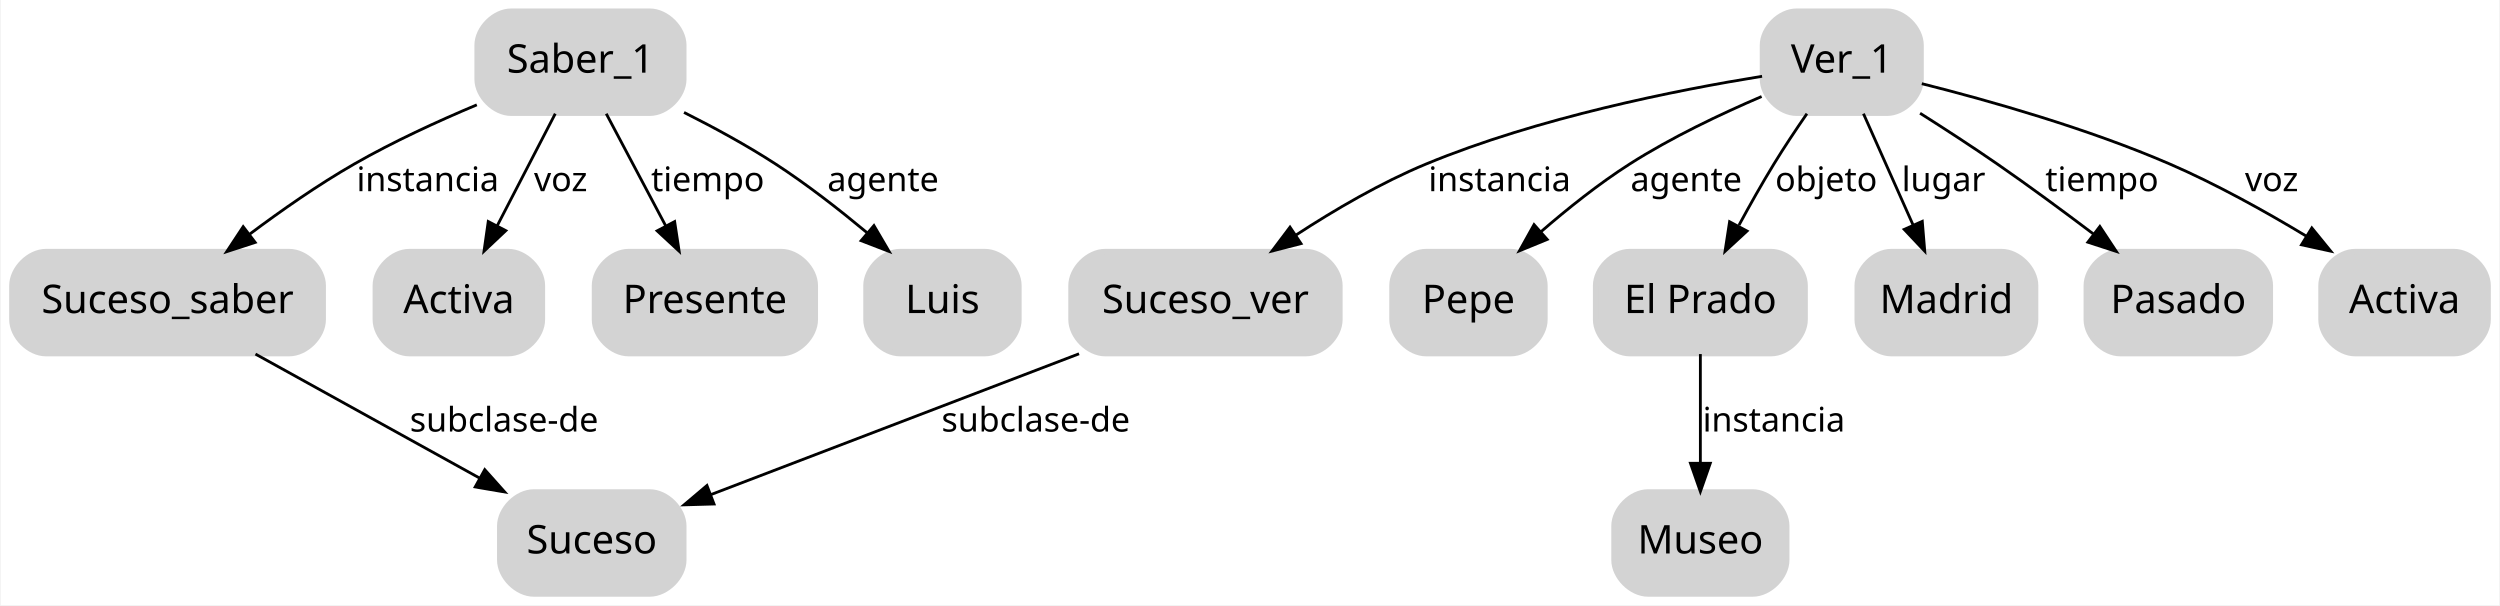
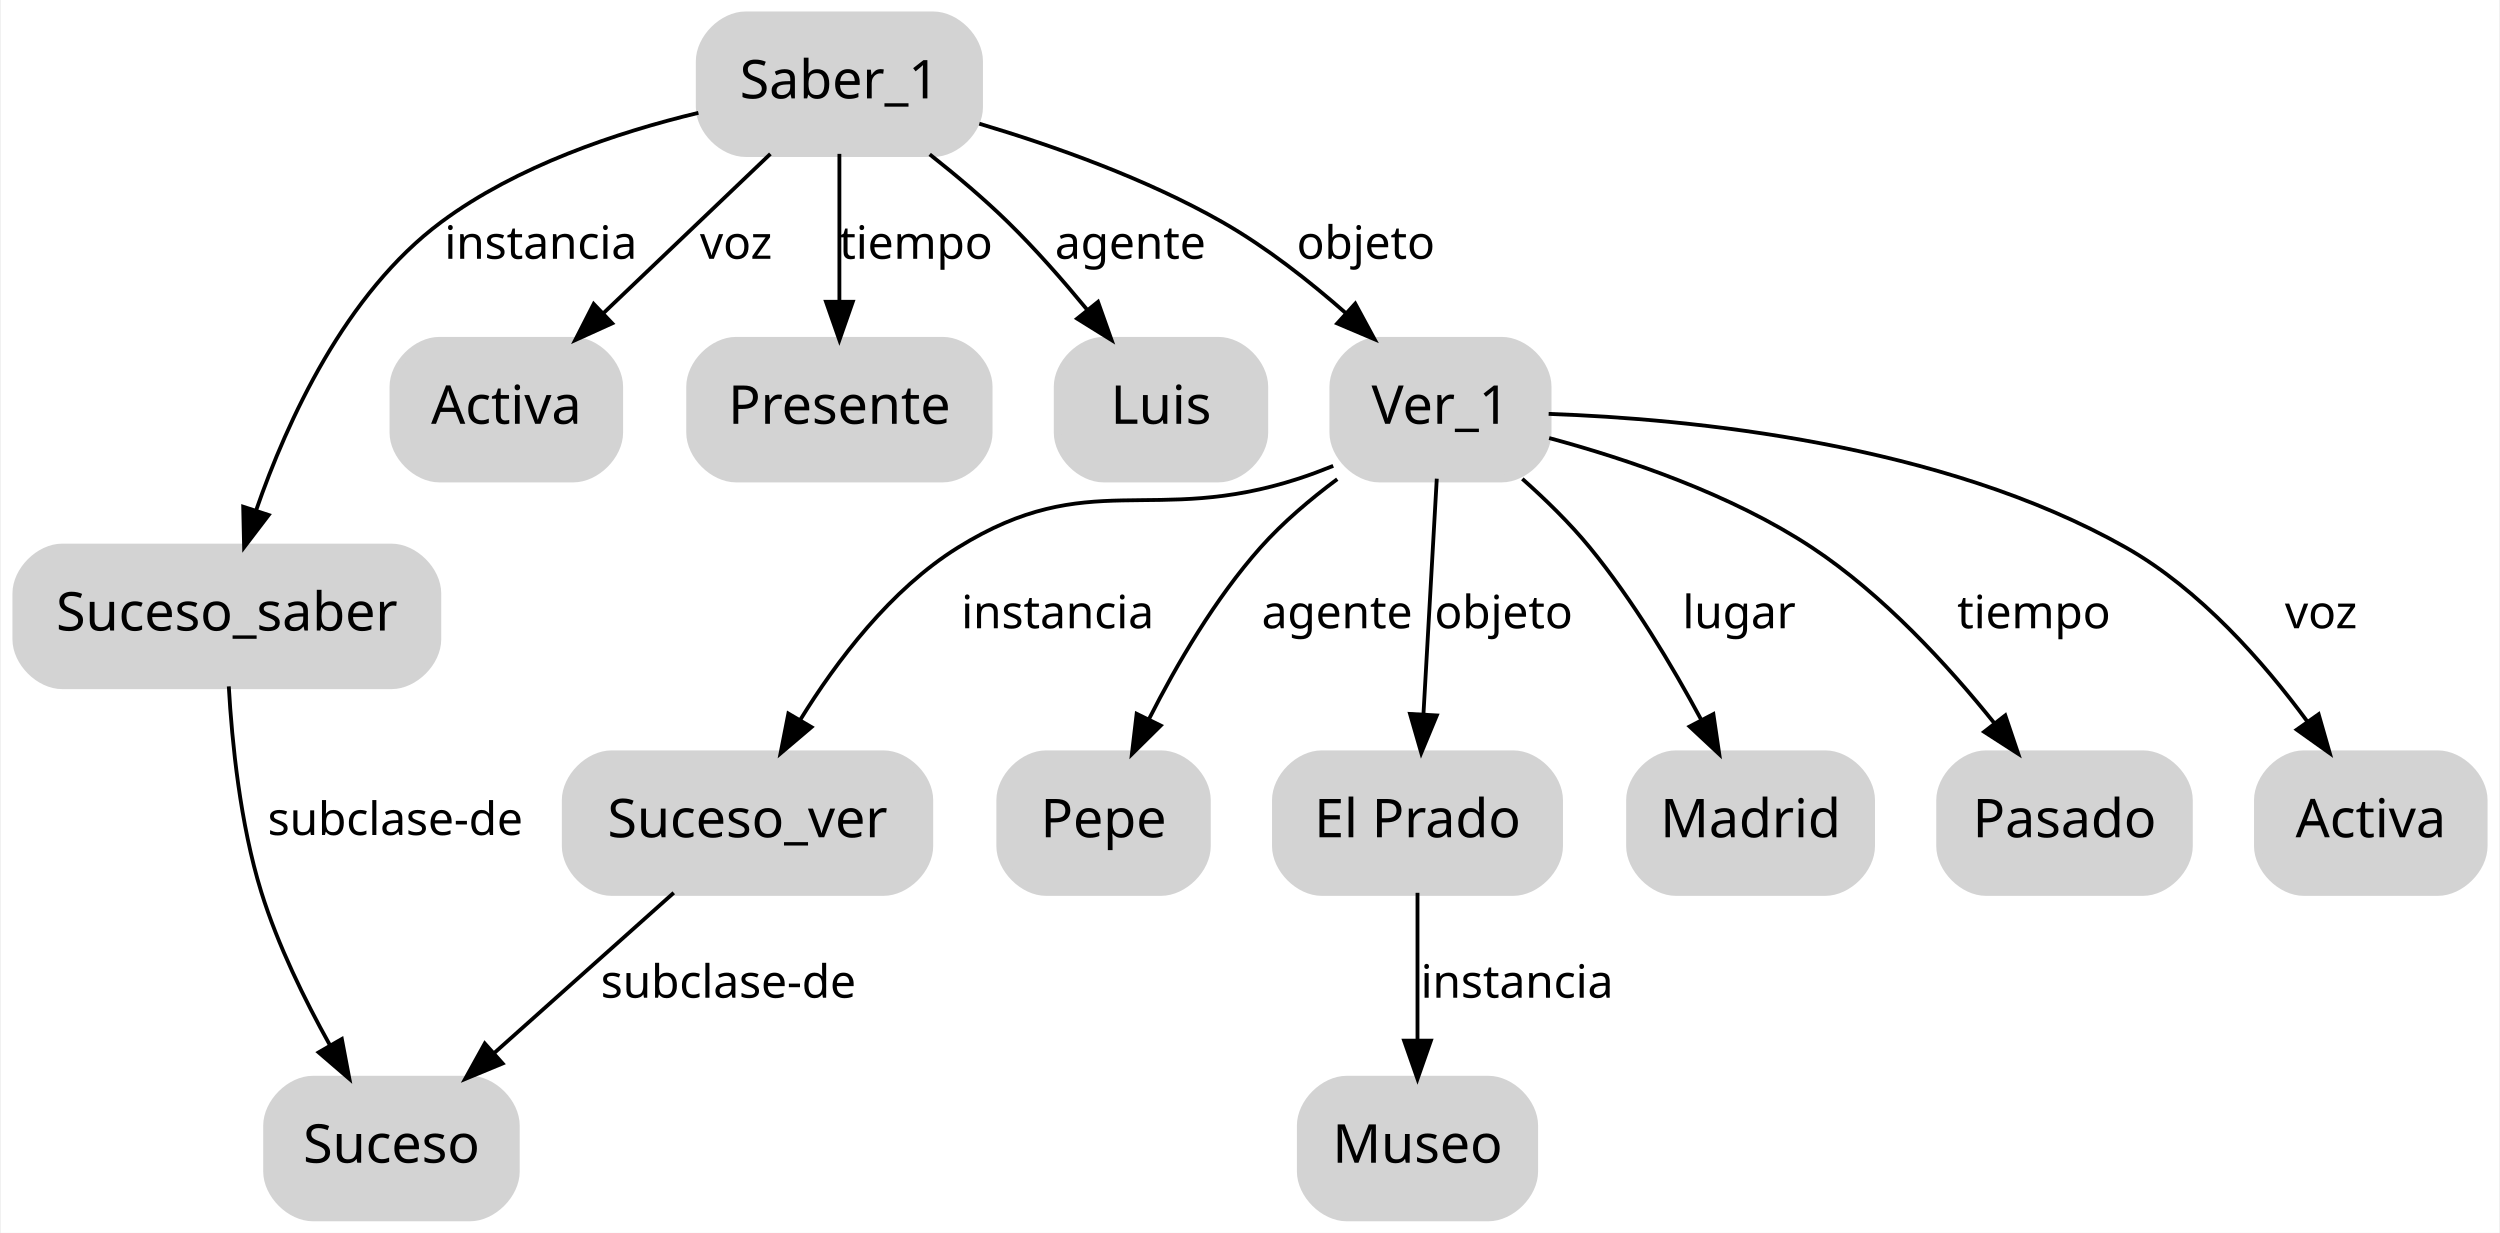
- <svg xmlns="http://www.w3.org/2000/svg" width="884pt" height="214pt" viewBox="0.00 0.00 883.50 214.00">
-   <g id="graph0" class="graph" transform="scale(1 1) rotate(0) translate(4 210)">
-     <polygon fill="white" stroke="none" points="-4,4 -4,-210 879.5,-210 879.5,4 -4,4" />
+ <svg xmlns="http://www.w3.org/2000/svg" width="653pt" height="322pt" viewBox="0.00 0.00 652.50 322.00">
+   <g id="graph0" class="graph" transform="scale(1 1) rotate(0) translate(4 318)">
+     <polygon fill="white" stroke="none" points="-4,4 -4,-318 648.5,-318 648.5,4 -4,4" />
    <g id="node1" class="node">
-       <path fill="lightgray" stroke="lightgray" stroke-width="2" d="M225.5,-206C225.5,-206 176.5,-206 176.5,-206 170.5,-206 164.5,-200 164.5,-194 164.5,-194 164.5,-182 164.5,-182 164.5,-176 170.5,-170 176.5,-170 176.5,-170 225.5,-170 225.5,-170 231.5,-170 237.5,-176 237.5,-182 237.5,-182 237.5,-194 237.5,-194 237.5,-200 231.5,-206 225.5,-206" />
-       <text text-anchor="middle" x="201" y="-184.3" font-family="Nimbus" font-size="14.00">Saber_1</text>
+       <path fill="lightgray" stroke="lightgray" stroke-width="2" d="M239.5,-314C239.5,-314 190.5,-314 190.5,-314 184.5,-314 178.5,-308 178.5,-302 178.5,-302 178.5,-290 178.5,-290 178.5,-284 184.5,-278 190.5,-278 190.5,-278 239.5,-278 239.5,-278 245.5,-278 251.5,-284 251.5,-290 251.5,-290 251.5,-302 251.5,-302 251.5,-308 245.5,-314 239.5,-314" />
+       <text text-anchor="middle" x="215" y="-292.3" font-family="Nimbus" font-size="14.00">Saber_1</text>
    </g>
    <g id="node2" class="node">
-       <path fill="lightgray" stroke="lightgray" stroke-width="2" d="M98,-121C98,-121 12,-121 12,-121 6,-121 0,-115 0,-109 0,-109 0,-97 0,-97 0,-91 6,-85 12,-85 12,-85 98,-85 98,-85 104,-85 110,-91 110,-97 110,-97 110,-109 110,-109 110,-115 104,-121 98,-121" />
-       <text text-anchor="middle" x="55" y="-99.3" font-family="Nimbus" font-size="14.00">Suceso_saber</text>
+       <path fill="lightgray" stroke="lightgray" stroke-width="2" d="M98,-175C98,-175 12,-175 12,-175 6,-175 0,-169 0,-163 0,-163 0,-151 0,-151 0,-145 6,-139 12,-139 12,-139 98,-139 98,-139 104,-139 110,-145 110,-151 110,-151 110,-163 110,-163 110,-169 104,-175 98,-175" />
+       <text text-anchor="middle" x="55" y="-153.3" font-family="Nimbus" font-size="14.00">Suceso_saber</text>
    </g>
    <g id="edge1" class="edge">
-       <path fill="none" stroke="black" d="M164.348,-172.93C150.445,-167.089 134.678,-159.842 121,-152 108.365,-144.756 95.235,-135.59 84.045,-127.213" />
-       <polygon fill="black" stroke="black" points="85.981,-124.288 75.907,-121.007 81.736,-129.854 85.981,-124.288" />
-       <text text-anchor="middle" x="147" y="-142.4" font-family="Nimbus" font-size="12.00">instancia</text>
+       <path fill="none" stroke="black" d="M178.173,-288.528C156.978,-283.432 130.725,-274.659 111,-260 86,-241.421 70.801,-208.222 62.665,-184.753" />
+       <polygon fill="black" stroke="black" points="65.931,-183.478 59.508,-175.052 59.274,-185.644 65.931,-183.478" />
+       <text text-anchor="middle" x="137" y="-250.4" font-family="Nimbus" font-size="12.00">instancia</text>
    </g>
    <g id="node4" class="node">
-       <path fill="lightgray" stroke="lightgray" stroke-width="2" d="M175.5,-121C175.5,-121 140.5,-121 140.5,-121 134.5,-121 128.5,-115 128.5,-109 128.5,-109 128.5,-97 128.5,-97 128.5,-91 134.5,-85 140.5,-85 140.5,-85 175.5,-85 175.5,-85 181.5,-85 187.5,-91 187.5,-97 187.5,-97 187.5,-109 187.5,-109 187.5,-115 181.5,-121 175.5,-121" />
-       <text text-anchor="middle" x="158" y="-99.3" font-family="Nimbus" font-size="14.00">Activa</text>
+       <path fill="lightgray" stroke="lightgray" stroke-width="2" d="M145.5,-229C145.5,-229 110.5,-229 110.5,-229 104.5,-229 98.5,-223 98.5,-217 98.5,-217 98.5,-205 98.5,-205 98.5,-199 104.5,-193 110.5,-193 110.5,-193 145.5,-193 145.5,-193 151.5,-193 157.5,-199 157.5,-205 157.5,-205 157.5,-217 157.5,-217 157.5,-223 151.5,-229 145.5,-229" />
+       <text text-anchor="middle" x="128" y="-207.3" font-family="Nimbus" font-size="14.00">Activa</text>
    </g>
    <g id="edge3" class="edge">
-       <path fill="none" stroke="black" d="M192.09,-169.802C186.152,-158.34 178.235,-143.058 171.525,-130.106" />
-       <polygon fill="black" stroke="black" points="174.606,-128.445 166.898,-121.176 168.391,-131.665 174.606,-128.445" />
-       <text text-anchor="middle" x="194" y="-142.4" font-family="Nimbus" font-size="12.00">voz</text>
+       <path fill="none" stroke="black" d="M196.974,-277.802C184.375,-265.783 167.375,-249.565 153.406,-236.237" />
+       <polygon fill="black" stroke="black" points="155.655,-233.546 146.003,-229.176 150.823,-238.611 155.655,-233.546" />
+       <text text-anchor="middle" x="188" y="-250.4" font-family="Nimbus" font-size="12.00">voz</text>
    </g>
    <g id="node5" class="node">
-       <path fill="lightgray" stroke="lightgray" stroke-width="2" d="M272,-121C272,-121 218,-121 218,-121 212,-121 206,-115 206,-109 206,-109 206,-97 206,-97 206,-91 212,-85 218,-85 218,-85 272,-85 272,-85 278,-85 284,-91 284,-97 284,-97 284,-109 284,-109 284,-115 278,-121 272,-121" />
-       <text text-anchor="middle" x="245" y="-99.3" font-family="Nimbus" font-size="14.00">Presente</text>
+       <path fill="lightgray" stroke="lightgray" stroke-width="2" d="M242,-229C242,-229 188,-229 188,-229 182,-229 176,-223 176,-217 176,-217 176,-205 176,-205 176,-199 182,-193 188,-193 188,-193 242,-193 242,-193 248,-193 254,-199 254,-205 254,-205 254,-217 254,-217 254,-223 248,-229 242,-229" />
+       <text text-anchor="middle" x="215" y="-207.3" font-family="Nimbus" font-size="14.00">Presente</text>
    </g>
    <g id="edge4" class="edge">
-       <path fill="none" stroke="black" d="M210.117,-169.802C216.193,-158.34 224.295,-143.058 231.16,-130.106" />
-       <polygon fill="black" stroke="black" points="234.303,-131.65 235.895,-121.176 228.119,-128.372 234.303,-131.65" />
-       <text text-anchor="middle" x="246" y="-142.4" font-family="Nimbus" font-size="12.00">tiempo</text>
+       <path fill="none" stroke="black" d="M215,-277.802C215,-266.674 215,-251.945 215,-239.244" />
+       <polygon fill="black" stroke="black" points="218.5,-239.176 215,-229.176 211.5,-239.176 218.5,-239.176" />
+       <text text-anchor="middle" x="235" y="-250.4" font-family="Nimbus" font-size="12.00">tiempo</text>
    </g>
    <g id="node6" class="node">
-       <path fill="lightgray" stroke="lightgray" stroke-width="2" d="M344,-121C344,-121 314,-121 314,-121 308,-121 302,-115 302,-109 302,-109 302,-97 302,-97 302,-91 308,-85 314,-85 314,-85 344,-85 344,-85 350,-85 356,-91 356,-97 356,-97 356,-109 356,-109 356,-115 350,-121 344,-121" />
-       <text text-anchor="middle" x="329" y="-99.3" font-family="Nimbus" font-size="14.00">Luis</text>
+       <path fill="lightgray" stroke="lightgray" stroke-width="2" d="M314,-229C314,-229 284,-229 284,-229 278,-229 272,-223 272,-217 272,-217 272,-205 272,-205 272,-199 278,-193 284,-193 284,-193 314,-193 314,-193 320,-193 326,-199 326,-205 326,-205 326,-217 326,-217 326,-223 320,-229 314,-229" />
+       <text text-anchor="middle" x="299" y="-207.3" font-family="Nimbus" font-size="14.00">Luis</text>
    </g>
    <g id="edge5" class="edge">
-       <path fill="none" stroke="black" d="M237.625,-170.244C248.325,-164.868 259.863,-158.586 270,-152 281.073,-144.806 292.498,-135.908 302.31,-127.735" />
-       <polygon fill="black" stroke="black" points="304.773,-130.234 310.13,-121.093 300.242,-124.899 304.773,-130.234" />
-       <text text-anchor="middle" x="308" y="-142.4" font-family="Nimbus" font-size="12.00">agente</text>
+       <path fill="none" stroke="black" d="M238.585,-277.682C245.415,-272.29 252.718,-266.141 259,-260 266.178,-252.984 273.393,-244.769 279.68,-237.138" />
+       <polygon fill="black" stroke="black" points="282.549,-239.156 286.093,-229.171 277.096,-234.766 282.549,-239.156" />
+       <text text-anchor="middle" x="291" y="-250.4" font-family="Nimbus" font-size="12.00">agente</text>
+     </g>
+     <g id="node7" class="node">
+       <path fill="lightgray" stroke="lightgray" stroke-width="2" d="M388,-229C388,-229 356,-229 356,-229 350,-229 344,-223 344,-217 344,-217 344,-205 344,-205 344,-199 350,-193 356,-193 356,-193 388,-193 388,-193 394,-193 400,-199 400,-205 400,-205 400,-217 400,-217 400,-223 394,-229 388,-229" />
+       <text text-anchor="middle" x="372" y="-207.3" font-family="Nimbus" font-size="14.00">Ver_1</text>
+     </g>
+     <g id="edge14" class="edge">
+       <path fill="none" stroke="black" d="M251.54,-285.692C271.106,-279.864 295.187,-271.299 315,-260 326.414,-253.491 337.743,-244.592 347.258,-236.223" />
+       <polygon fill="black" stroke="black" points="349.738,-238.698 354.785,-229.383 345.031,-233.517 349.738,-238.698" />
+       <text text-anchor="middle" x="352.5" y="-250.4" font-family="Nimbus" font-size="12.00">objeto</text>
    </g>
    <g id="node3" class="node">
-       <path fill="lightgray" stroke="lightgray" stroke-width="2" d="M225.5,-36C225.5,-36 184.5,-36 184.5,-36 178.5,-36 172.5,-30 172.5,-24 172.5,-24 172.5,-12 172.5,-12 172.5,-6 178.5,-0 184.5,-0 184.5,-0 225.5,-0 225.5,-0 231.5,-0 237.5,-6 237.5,-12 237.5,-12 237.5,-24 237.5,-24 237.5,-30 231.5,-36 225.5,-36" />
-       <text text-anchor="middle" x="205" y="-14.3" font-family="Nimbus" font-size="14.00">Suceso</text>
+       <path fill="lightgray" stroke="lightgray" stroke-width="2" d="M118.5,-36C118.5,-36 77.5,-36 77.5,-36 71.5,-36 65.5,-30 65.5,-24 65.5,-24 65.5,-12 65.5,-12 65.5,-6 71.5,-0 77.5,-0 77.5,-0 118.5,-0 118.5,-0 124.5,-0 130.5,-6 130.5,-12 130.5,-12 130.5,-24 130.5,-24 130.5,-30 124.5,-36 118.5,-36" />
+       <text text-anchor="middle" x="98" y="-14.3" font-family="Nimbus" font-size="14.00">Suceso</text>
    </g>
    <g id="edge2" class="edge">
-       <path fill="none" stroke="black" d="M86.08,-84.802C109.085,-72.073 140.601,-54.634 165.409,-40.907" />
-       <polygon fill="black" stroke="black" points="167.161,-43.938 174.217,-36.033 163.772,-37.813 167.161,-43.938" />
-       <text text-anchor="middle" x="174" y="-57.4" font-family="Nimbus" font-size="12.00">subclase-de</text>
-     </g>
-     <g id="node7" class="node">
-       <path fill="lightgray" stroke="lightgray" stroke-width="2" d="M663,-206C663,-206 631,-206 631,-206 625,-206 619,-200 619,-194 619,-194 619,-182 619,-182 619,-176 625,-170 631,-170 631,-170 663,-170 663,-170 669,-170 675,-176 675,-182 675,-182 675,-194 675,-194 675,-200 669,-206 663,-206" />
-       <text text-anchor="middle" x="647" y="-184.3" font-family="Nimbus" font-size="14.00">Ver_1</text>
+       <path fill="none" stroke="black" d="M55.51,-138.718C56.336,-124.117 58.476,-102.8 64,-85 68.28,-71.207 75.327,-56.844 81.898,-45.053" />
+       <polygon fill="black" stroke="black" points="85.036,-46.618 87.005,-36.208 78.974,-43.118 85.036,-46.618" />
+       <text text-anchor="middle" x="99" y="-99.9" font-family="Nimbus" font-size="12.00">subclase-de</text>
    </g>
    <g id="node8" class="node">
-       <path fill="lightgray" stroke="lightgray" stroke-width="2" d="M457.5,-121C457.5,-121 386.5,-121 386.5,-121 380.5,-121 374.5,-115 374.5,-109 374.5,-109 374.5,-97 374.5,-97 374.5,-91 380.5,-85 386.5,-85 386.5,-85 457.5,-85 457.5,-85 463.5,-85 469.5,-91 469.5,-97 469.5,-97 469.5,-109 469.5,-109 469.5,-115 463.5,-121 457.5,-121" />
-       <text text-anchor="middle" x="422" y="-99.3" font-family="Nimbus" font-size="14.00">Suceso_ver</text>
+       <path fill="lightgray" stroke="lightgray" stroke-width="2" d="M226.5,-121C226.5,-121 155.5,-121 155.5,-121 149.5,-121 143.5,-115 143.5,-109 143.5,-109 143.5,-97 143.5,-97 143.5,-91 149.5,-85 155.5,-85 155.5,-85 226.5,-85 226.5,-85 232.5,-85 238.5,-91 238.5,-97 238.5,-97 238.5,-109 238.5,-109 238.5,-115 232.5,-121 226.5,-121" />
+       <text text-anchor="middle" x="191" y="-99.3" font-family="Nimbus" font-size="14.00">Suceso_ver</text>
    </g>
    <g id="edge6" class="edge">
-       <path fill="none" stroke="black" d="M618.814,-183.023C588.599,-178.139 539.628,-168.414 500,-152 484.093,-145.411 467.688,-135.809 454.052,-126.921" />
-       <polygon fill="black" stroke="black" points="455.783,-123.868 445.524,-121.222 451.894,-129.688 455.783,-123.868" />
-       <text text-anchor="middle" x="526" y="-142.4" font-family="Nimbus" font-size="12.00">instancia</text>
+       <path fill="none" stroke="black" d="M343.988,-196.317C340.991,-195.099 337.957,-193.964 335,-193 296.631,-180.492 280.286,-196.287 246,-175 228.393,-164.068 214.243,-145.349 204.707,-129.875" />
+       <polygon fill="black" stroke="black" points="207.711,-128.079 199.633,-121.223 201.672,-131.62 207.711,-128.079" />
+       <text text-anchor="middle" x="272" y="-153.9" font-family="Nimbus" font-size="12.00">instancia</text>
    </g>
    <g id="node9" class="node">
-       <path fill="lightgray" stroke="lightgray" stroke-width="2" d="M530,-121C530,-121 500,-121 500,-121 494,-121 488,-115 488,-109 488,-109 488,-97 488,-97 488,-91 494,-85 500,-85 500,-85 530,-85 530,-85 536,-85 542,-91 542,-97 542,-97 542,-109 542,-109 542,-115 536,-121 530,-121" />
-       <text text-anchor="middle" x="515" y="-99.3" font-family="Nimbus" font-size="14.00">Pepe</text>
+       <path fill="lightgray" stroke="lightgray" stroke-width="2" d="M299,-121C299,-121 269,-121 269,-121 263,-121 257,-115 257,-109 257,-109 257,-97 257,-97 257,-91 263,-85 269,-85 269,-85 299,-85 299,-85 305,-85 311,-91 311,-97 311,-97 311,-109 311,-109 311,-115 305,-121 299,-121" />
+       <text text-anchor="middle" x="284" y="-99.3" font-family="Nimbus" font-size="14.00">Pepe</text>
    </g>
    <g id="edge8" class="edge">
-       <path fill="none" stroke="black" d="M618.652,-175.872C604.211,-169.688 586.654,-161.357 572,-152 561.096,-145.038 550.013,-136.19 540.555,-127.993" />
-       <polygon fill="black" stroke="black" points="542.835,-125.337 533.032,-121.316 538.188,-130.572 542.835,-125.337" />
-       <text text-anchor="middle" x="592" y="-142.4" font-family="Nimbus" font-size="12.00">agente</text>
+       <path fill="none" stroke="black" d="M345.043,-192.843C338.029,-187.631 330.816,-181.536 325,-175 313.16,-161.695 303.099,-144.435 295.907,-130.264" />
+       <polygon fill="black" stroke="black" points="298.933,-128.483 291.4,-121.033 292.643,-131.555 298.933,-128.483" />
+       <text text-anchor="middle" x="345" y="-153.9" font-family="Nimbus" font-size="12.00">agente</text>
    </g>
    <g id="node10" class="node">
-       <path fill="lightgray" stroke="lightgray" stroke-width="2" d="M622,-121C622,-121 572,-121 572,-121 566,-121 560,-115 560,-109 560,-109 560,-97 560,-97 560,-91 566,-85 572,-85 572,-85 622,-85 622,-85 628,-85 634,-91 634,-97 634,-97 634,-109 634,-109 634,-115 628,-121 622,-121" />
-       <text text-anchor="middle" x="597" y="-99.3" font-family="Nimbus" font-size="14.00">El Prado</text>
+       <path fill="lightgray" stroke="lightgray" stroke-width="2" d="M391,-121C391,-121 341,-121 341,-121 335,-121 329,-115 329,-109 329,-109 329,-97 329,-97 329,-91 335,-85 341,-85 341,-85 391,-85 391,-85 397,-85 403,-91 403,-97 403,-97 403,-109 403,-109 403,-115 397,-121 391,-121" />
+       <text text-anchor="middle" x="366" y="-99.3" font-family="Nimbus" font-size="14.00">El Prado</text>
    </g>
    <g id="edge9" class="edge">
-       <path fill="none" stroke="black" d="M634.671,-169.79C630.808,-164.197 626.613,-157.909 623,-152 618.786,-145.107 614.495,-137.482 610.646,-130.376" />
-       <polygon fill="black" stroke="black" points="613.51,-128.308 605.72,-121.127 607.332,-131.599 613.51,-128.308" />
-       <text text-anchor="middle" x="641.5" y="-142.4" font-family="Nimbus" font-size="12.00">objeto</text>
+       <path fill="none" stroke="black" d="M371.036,-192.969C370.097,-176.378 368.654,-150.883 367.553,-131.431" />
+       <polygon fill="black" stroke="black" points="371.041,-131.127 366.982,-121.341 364.052,-131.522 371.041,-131.127" />
+       <text text-anchor="middle" x="388.5" y="-153.9" font-family="Nimbus" font-size="12.00">objeto</text>
    </g>
    <g id="node12" class="node">
-       <path fill="lightgray" stroke="lightgray" stroke-width="2" d="M703.5,-121C703.5,-121 664.5,-121 664.5,-121 658.5,-121 652.5,-115 652.5,-109 652.5,-109 652.5,-97 652.5,-97 652.5,-91 658.5,-85 664.5,-85 664.5,-85 703.5,-85 703.5,-85 709.5,-85 715.5,-91 715.5,-97 715.5,-97 715.5,-109 715.5,-109 715.5,-115 709.5,-121 703.5,-121" />
-       <text text-anchor="middle" x="684" y="-99.3" font-family="Nimbus" font-size="14.00">Madrid</text>
+       <path fill="lightgray" stroke="lightgray" stroke-width="2" d="M472.5,-121C472.5,-121 433.5,-121 433.5,-121 427.5,-121 421.5,-115 421.5,-109 421.5,-109 421.5,-97 421.5,-97 421.5,-91 427.5,-85 433.5,-85 433.5,-85 472.5,-85 472.5,-85 478.5,-85 484.5,-91 484.5,-97 484.5,-97 484.5,-109 484.5,-109 484.5,-115 478.5,-121 472.5,-121" />
+       <text text-anchor="middle" x="453" y="-99.3" font-family="Nimbus" font-size="14.00">Madrid</text>
    </g>
    <g id="edge11" class="edge">
-       <path fill="none" stroke="black" d="M654.666,-169.802C659.727,-158.451 666.457,-143.354 672.194,-130.484" />
-       <polygon fill="black" stroke="black" points="675.469,-131.734 676.343,-121.176 669.075,-128.884 675.469,-131.734" />
-       <text text-anchor="middle" x="683" y="-142.4" font-family="Nimbus" font-size="12.00">lugar</text>
+       <path fill="none" stroke="black" d="M393.38,-192.923C399.447,-187.537 405.808,-181.332 411,-175 422.288,-161.233 432.517,-144.094 440.054,-130.105" />
+       <polygon fill="black" stroke="black" points="443.282,-131.485 444.821,-121.003 437.081,-128.237 443.282,-131.485" />
+       <text text-anchor="middle" x="450" y="-153.9" font-family="Nimbus" font-size="12.00">lugar</text>
    </g>
    <g id="node13" class="node">
-       <path fill="lightgray" stroke="lightgray" stroke-width="2" d="M786.5,-121C786.5,-121 745.5,-121 745.5,-121 739.5,-121 733.5,-115 733.5,-109 733.5,-109 733.5,-97 733.5,-97 733.5,-91 739.5,-85 745.5,-85 745.5,-85 786.5,-85 786.5,-85 792.5,-85 798.5,-91 798.5,-97 798.5,-97 798.5,-109 798.5,-109 798.5,-115 792.5,-121 786.5,-121" />
-       <text text-anchor="middle" x="766" y="-99.3" font-family="Nimbus" font-size="14.00">Pasado</text>
+       <path fill="lightgray" stroke="lightgray" stroke-width="2" d="M555.5,-121C555.5,-121 514.5,-121 514.5,-121 508.5,-121 502.5,-115 502.5,-109 502.5,-109 502.5,-97 502.5,-97 502.5,-91 508.5,-85 514.5,-85 514.5,-85 555.5,-85 555.5,-85 561.5,-85 567.5,-91 567.5,-97 567.5,-97 567.5,-109 567.5,-109 567.5,-115 561.5,-121 555.5,-121" />
+       <text text-anchor="middle" x="535" y="-99.3" font-family="Nimbus" font-size="14.00">Pasado</text>
    </g>
    <g id="edge12" class="edge">
-       <path fill="none" stroke="black" d="M674.688,-169.962C683.51,-164.379 693.25,-158.052 702,-152 713.267,-144.207 725.352,-135.294 735.953,-127.281" />
-       <polygon fill="black" stroke="black" points="738.254,-129.927 744.092,-121.085 734.015,-124.357 738.254,-129.927" />
-       <text text-anchor="middle" x="739" y="-142.4" font-family="Nimbus" font-size="12.00">tiempo</text>
+       <path fill="none" stroke="black" d="M400.388,-203.584C420.654,-198.124 447.942,-188.92 469,-175 487.598,-162.706 504.621,-144.125 516.719,-129.054" />
+       <polygon fill="black" stroke="black" points="519.527,-131.145 522.912,-121.105 514.005,-126.842 519.527,-131.145" />
+       <text text-anchor="middle" x="527" y="-153.9" font-family="Nimbus" font-size="12.00">tiempo</text>
    </g>
    <g id="node14" class="node">
-       <path fill="lightgray" stroke="lightgray" stroke-width="2" d="M863.5,-121C863.5,-121 828.5,-121 828.5,-121 822.5,-121 816.5,-115 816.5,-109 816.5,-109 816.5,-97 816.5,-97 816.5,-91 822.5,-85 828.5,-85 828.5,-85 863.5,-85 863.5,-85 869.5,-85 875.5,-91 875.5,-97 875.5,-97 875.5,-109 875.5,-109 875.5,-115 869.5,-121 863.5,-121" />
-       <text text-anchor="middle" x="846" y="-99.3" font-family="Nimbus" font-size="14.00">Activa</text>
+       <path fill="lightgray" stroke="lightgray" stroke-width="2" d="M632.5,-121C632.5,-121 597.5,-121 597.5,-121 591.5,-121 585.5,-115 585.5,-109 585.5,-109 585.5,-97 585.5,-97 585.5,-91 591.5,-85 597.5,-85 597.5,-85 632.5,-85 632.5,-85 638.5,-85 644.5,-91 644.5,-97 644.5,-97 644.5,-109 644.5,-109 644.5,-115 638.5,-121 632.5,-121" />
+       <text text-anchor="middle" x="615" y="-99.3" font-family="Nimbus" font-size="14.00">Activa</text>
    </g>
    <g id="edge13" class="edge">
-       <path fill="none" stroke="black" d="M675.301,-180.417C699.196,-174.4 734.045,-164.539 763,-152 779.445,-144.879 796.736,-135.258 811.255,-126.5" />
-       <polygon fill="black" stroke="black" points="813.214,-129.404 819.904,-121.188 809.551,-123.439 813.214,-129.404" />
-       <text text-anchor="middle" x="799" y="-142.4" font-family="Nimbus" font-size="12.00">voz</text>
+       <path fill="none" stroke="black" d="M400.255,-209.894C437.214,-208.595 502.916,-202.222 551,-175 570.374,-164.032 587.018,-145.061 598.473,-129.487" />
+       <polygon fill="black" stroke="black" points="601.376,-131.444 604.288,-121.257 595.659,-127.405 601.376,-131.444" />
+       <text text-anchor="middle" x="602" y="-153.9" font-family="Nimbus" font-size="12.00">voz</text>
    </g>
    <g id="edge7" class="edge">
-       <path fill="none" stroke="black" d="M377.301,-84.903C339.147,-70.309 284.668,-49.472 247.238,-35.156" />
-       <polygon fill="black" stroke="black" points="248.227,-31.787 237.636,-31.483 245.726,-38.325 248.227,-31.787" />
-       <text text-anchor="middle" x="362" y="-57.4" font-family="Nimbus" font-size="12.00">subclase-de</text>
+       <path fill="none" stroke="black" d="M171.73,-84.802C158.138,-72.672 139.754,-56.264 124.744,-42.868" />
+       <polygon fill="black" stroke="black" points="127.036,-40.223 117.245,-36.176 122.375,-45.446 127.036,-40.223" />
+       <text text-anchor="middle" x="186" y="-57.4" font-family="Nimbus" font-size="12.00">subclase-de</text>
    </g>
    <g id="node11" class="node">
-       <path fill="lightgray" stroke="lightgray" stroke-width="2" d="M615.5,-36C615.5,-36 578.5,-36 578.5,-36 572.5,-36 566.5,-30 566.5,-24 566.5,-24 566.5,-12 566.5,-12 566.5,-6 572.5,-0 578.5,-0 578.5,-0 615.5,-0 615.5,-0 621.5,-0 627.5,-6 627.5,-12 627.5,-12 627.5,-24 627.5,-24 627.5,-30 621.5,-36 615.5,-36" />
-       <text text-anchor="middle" x="597" y="-14.3" font-family="Nimbus" font-size="14.00">Museo</text>
+       <path fill="lightgray" stroke="lightgray" stroke-width="2" d="M384.5,-36C384.5,-36 347.5,-36 347.5,-36 341.5,-36 335.5,-30 335.5,-24 335.5,-24 335.5,-12 335.5,-12 335.5,-6 341.5,-0 347.5,-0 347.5,-0 384.5,-0 384.5,-0 390.5,-0 396.5,-6 396.5,-12 396.5,-12 396.5,-24 396.5,-24 396.5,-30 390.5,-36 384.5,-36" />
+       <text text-anchor="middle" x="366" y="-14.3" font-family="Nimbus" font-size="14.00">Museo</text>
    </g>
    <g id="edge10" class="edge">
-       <path fill="none" stroke="black" d="M597,-84.802C597,-73.674 597,-58.945 597,-46.244" />
-       <polygon fill="black" stroke="black" points="600.5,-46.176 597,-36.176 593.5,-46.176 600.5,-46.176" />
-       <text text-anchor="middle" x="623" y="-57.4" font-family="Nimbus" font-size="12.00">instancia</text>
+       <path fill="none" stroke="black" d="M366,-84.802C366,-73.674 366,-58.945 366,-46.244" />
+       <polygon fill="black" stroke="black" points="369.5,-46.176 366,-36.176 362.5,-46.176 369.5,-46.176" />
+       <text text-anchor="middle" x="392" y="-57.4" font-family="Nimbus" font-size="12.00">instancia</text>
    </g>
  </g>
</svg>
